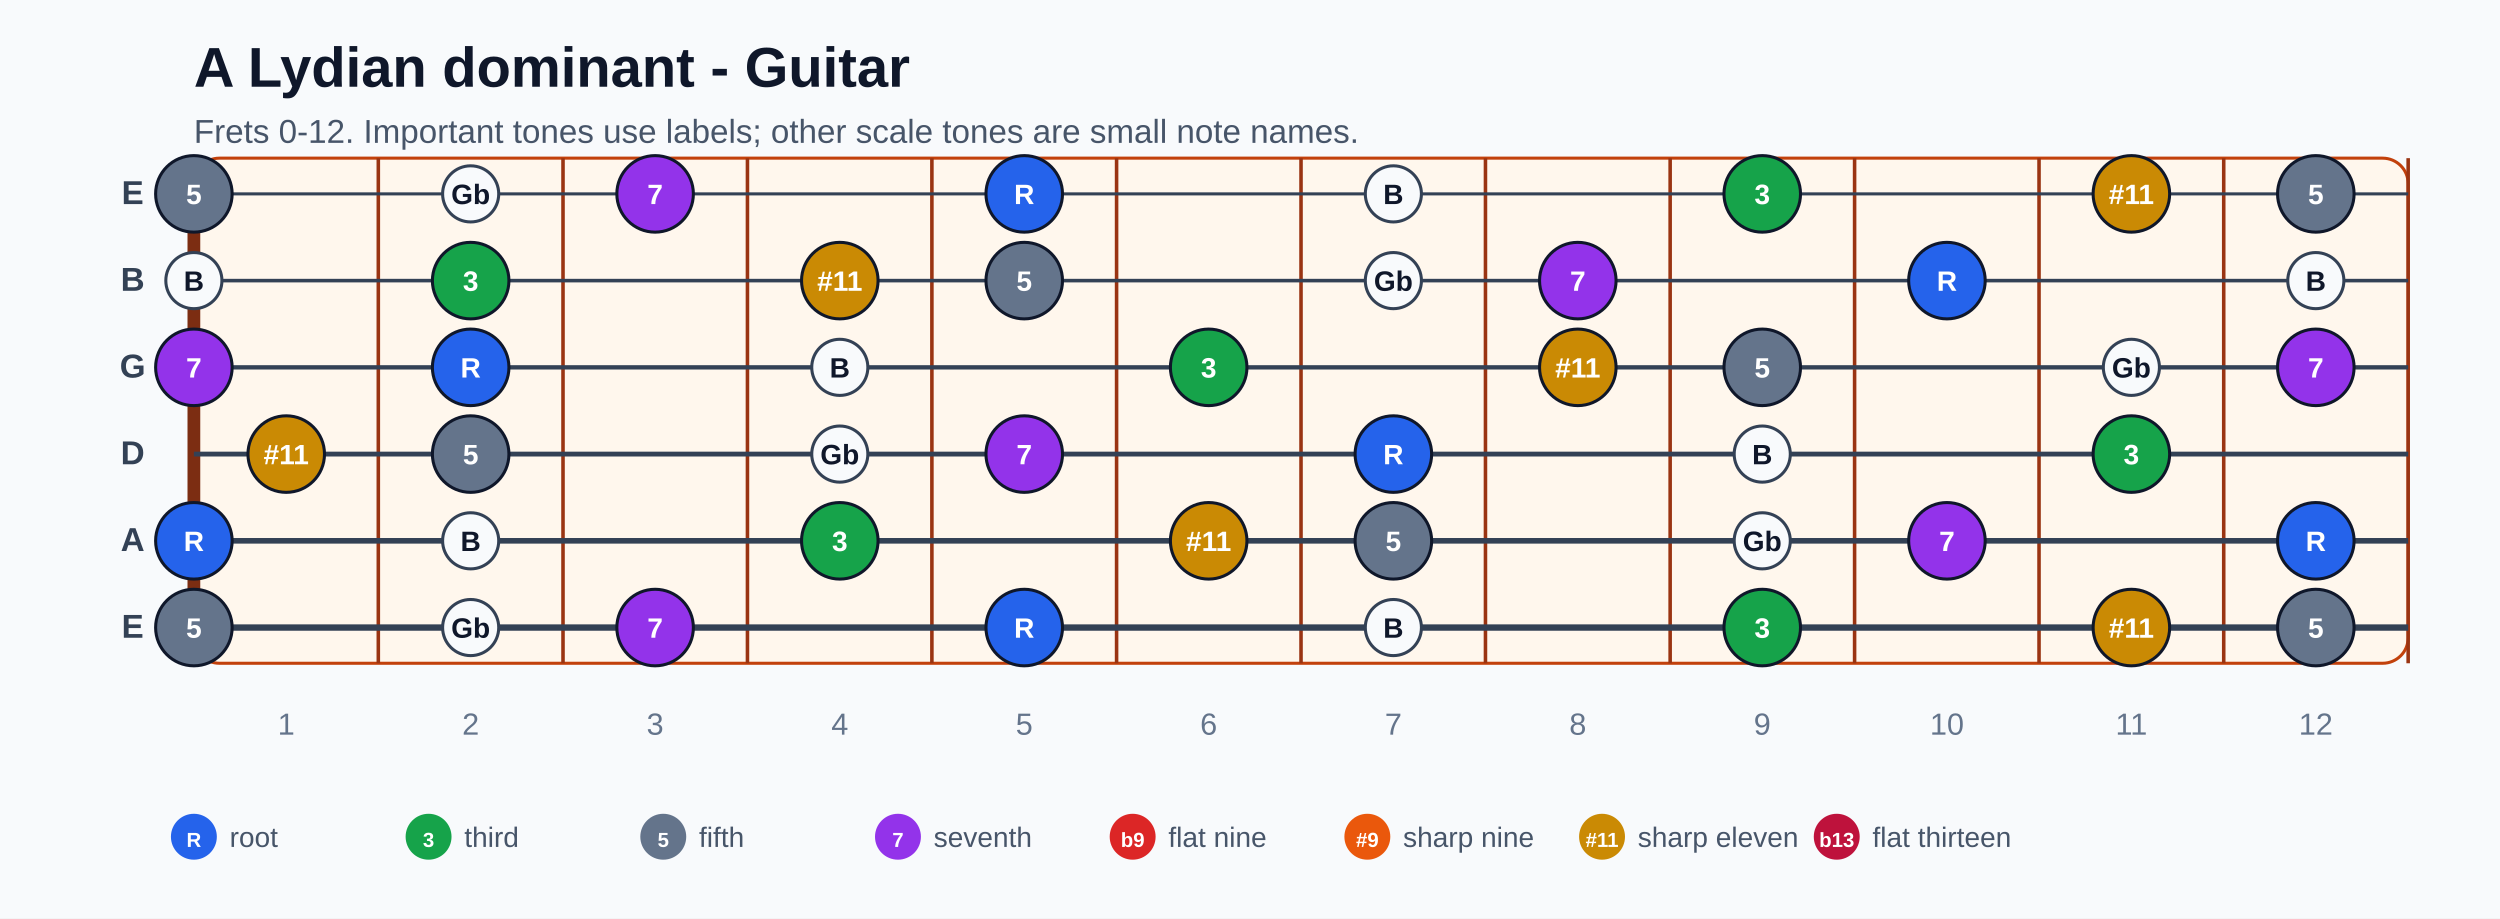
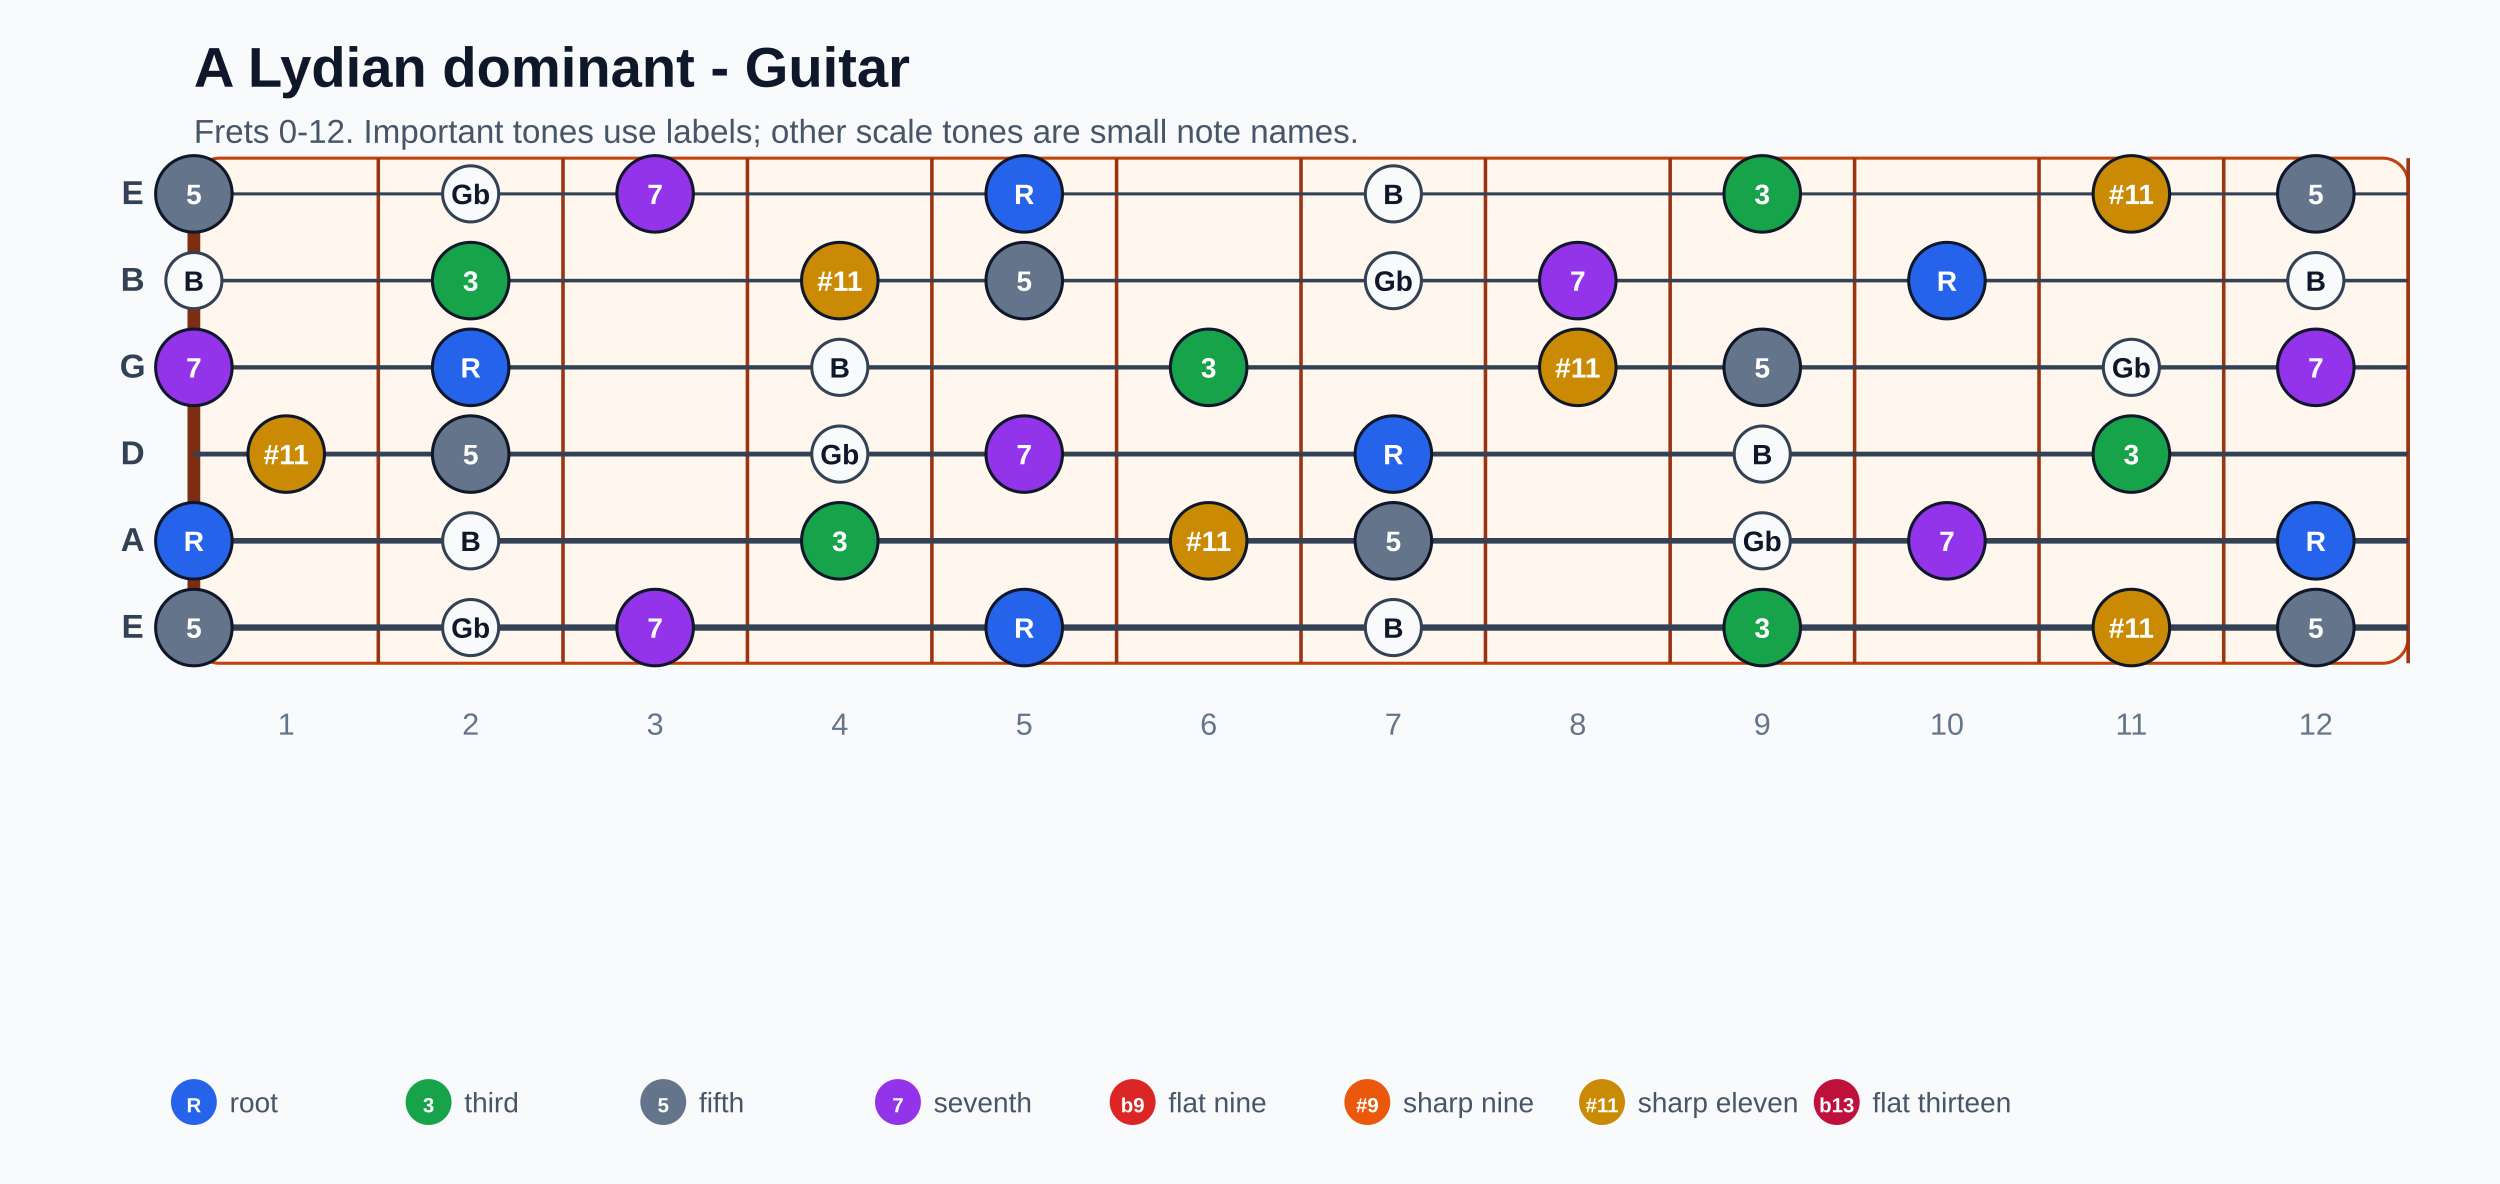
- <svg xmlns="http://www.w3.org/2000/svg" width="980" height="360" viewBox="0 0 980 360">
+ <svg xmlns="http://www.w3.org/2000/svg" width="980" height="464" viewBox="0 0 980 464">
  <rect width="100%" height="100%" fill="#f8fafc" />
  <text x="76" y="34" font-family="Arial, sans-serif" font-size="22" font-weight="700" fill="#0f172a">A Lydian dominant - Guitar</text>
  <text x="76" y="56" font-family="Arial, sans-serif" font-size="13" fill="#475569">Frets 0-12. Important tones use labels; other scale tones are small note names.</text>
  <rect x="76" y="62" width="868" height="198" rx="10" fill="#fff7ed" stroke="#c2410c" stroke-width="1.2" />
  <line x1="76.0" y1="62" x2="76.0" y2="260" stroke="#7c2d12" stroke-width="5" />
  <line x1="148.3" y1="62" x2="148.3" y2="260" stroke="#9a3412" stroke-width="1.4" />
  <text x="112.2" y="288" text-anchor="middle" font-family="Arial, sans-serif" font-size="12" fill="#64748b">1</text>
  <line x1="220.7" y1="62" x2="220.7" y2="260" stroke="#9a3412" stroke-width="1.4" />
  <text x="184.5" y="288" text-anchor="middle" font-family="Arial, sans-serif" font-size="12" fill="#64748b">2</text>
  <line x1="293.0" y1="62" x2="293.0" y2="260" stroke="#9a3412" stroke-width="1.4" />
  <text x="256.8" y="288" text-anchor="middle" font-family="Arial, sans-serif" font-size="12" fill="#64748b">3</text>
  <line x1="365.3" y1="62" x2="365.3" y2="260" stroke="#9a3412" stroke-width="1.4" />
  <text x="329.2" y="288" text-anchor="middle" font-family="Arial, sans-serif" font-size="12" fill="#64748b">4</text>
  <line x1="437.7" y1="62" x2="437.7" y2="260" stroke="#9a3412" stroke-width="1.4" />
  <text x="401.5" y="288" text-anchor="middle" font-family="Arial, sans-serif" font-size="12" fill="#64748b">5</text>
  <line x1="510.0" y1="62" x2="510.0" y2="260" stroke="#9a3412" stroke-width="1.4" />
  <text x="473.8" y="288" text-anchor="middle" font-family="Arial, sans-serif" font-size="12" fill="#64748b">6</text>
  <line x1="582.3" y1="62" x2="582.3" y2="260" stroke="#9a3412" stroke-width="1.4" />
  <text x="546.2" y="288" text-anchor="middle" font-family="Arial, sans-serif" font-size="12" fill="#64748b">7</text>
  <line x1="654.7" y1="62" x2="654.7" y2="260" stroke="#9a3412" stroke-width="1.4" />
  <text x="618.5" y="288" text-anchor="middle" font-family="Arial, sans-serif" font-size="12" fill="#64748b">8</text>
  <line x1="727.0" y1="62" x2="727.0" y2="260" stroke="#9a3412" stroke-width="1.4" />
  <text x="690.8" y="288" text-anchor="middle" font-family="Arial, sans-serif" font-size="12" fill="#64748b">9</text>
  <line x1="799.3" y1="62" x2="799.3" y2="260" stroke="#9a3412" stroke-width="1.4" />
  <text x="763.2" y="288" text-anchor="middle" font-family="Arial, sans-serif" font-size="12" fill="#64748b">10</text>
  <line x1="871.7" y1="62" x2="871.7" y2="260" stroke="#9a3412" stroke-width="1.4" />
  <text x="835.5" y="288" text-anchor="middle" font-family="Arial, sans-serif" font-size="12" fill="#64748b">11</text>
  <line x1="944.0" y1="62" x2="944.0" y2="260" stroke="#9a3412" stroke-width="1.4" />
  <text x="907.8" y="288" text-anchor="middle" font-family="Arial, sans-serif" font-size="12" fill="#64748b">12</text>
  <line x1="76" y1="76.0" x2="944" y2="76.0" stroke="#334155" stroke-width="1.2" />
  <text x="52" y="80.0" text-anchor="middle" font-family="Arial, sans-serif" font-size="13" font-weight="700" fill="#334155">E</text>
  <circle cx="76.0" cy="76.0" r="15" fill="#64748b" stroke="#0f172a" stroke-width="1.2" />
  <text x="76.0" y="80.0" text-anchor="middle" font-family="Arial, sans-serif" font-size="11" font-weight="700" fill="#ffffff">5</text>
  <circle cx="184.5" cy="76.0" r="11" fill="#f8fafc" stroke="#334155" stroke-width="1.2" />
  <text x="184.5" y="80.0" text-anchor="middle" font-family="Arial, sans-serif" font-size="11" font-weight="700" fill="#0f172a">Gb</text>
  <circle cx="256.8" cy="76.0" r="15" fill="#9333ea" stroke="#0f172a" stroke-width="1.2" />
  <text x="256.8" y="80.0" text-anchor="middle" font-family="Arial, sans-serif" font-size="11" font-weight="700" fill="#ffffff">7</text>
  <circle cx="401.5" cy="76.0" r="15" fill="#2563eb" stroke="#0f172a" stroke-width="1.2" />
  <text x="401.5" y="80.0" text-anchor="middle" font-family="Arial, sans-serif" font-size="11" font-weight="700" fill="#ffffff">R</text>
  <circle cx="546.2" cy="76.0" r="11" fill="#f8fafc" stroke="#334155" stroke-width="1.2" />
  <text x="546.2" y="80.0" text-anchor="middle" font-family="Arial, sans-serif" font-size="11" font-weight="700" fill="#0f172a">B</text>
  <circle cx="690.8" cy="76.0" r="15" fill="#16a34a" stroke="#0f172a" stroke-width="1.2" />
  <text x="690.8" y="80.0" text-anchor="middle" font-family="Arial, sans-serif" font-size="11" font-weight="700" fill="#ffffff">3</text>
  <circle cx="835.5" cy="76.0" r="15" fill="#ca8a04" stroke="#0f172a" stroke-width="1.2" />
  <text x="835.5" y="80.0" text-anchor="middle" font-family="Arial, sans-serif" font-size="11" font-weight="700" fill="#ffffff">#11</text>
  <circle cx="907.8" cy="76.0" r="15" fill="#64748b" stroke="#0f172a" stroke-width="1.2" />
  <text x="907.8" y="80.0" text-anchor="middle" font-family="Arial, sans-serif" font-size="11" font-weight="700" fill="#ffffff">5</text>
  <line x1="76" y1="110.0" x2="944" y2="110.0" stroke="#334155" stroke-width="1.4" />
  <text x="52" y="114.0" text-anchor="middle" font-family="Arial, sans-serif" font-size="13" font-weight="700" fill="#334155">B</text>
  <circle cx="76.0" cy="110.0" r="11" fill="#f8fafc" stroke="#334155" stroke-width="1.2" />
  <text x="76.0" y="114.0" text-anchor="middle" font-family="Arial, sans-serif" font-size="11" font-weight="700" fill="#0f172a">B</text>
  <circle cx="184.5" cy="110.0" r="15" fill="#16a34a" stroke="#0f172a" stroke-width="1.2" />
  <text x="184.5" y="114.0" text-anchor="middle" font-family="Arial, sans-serif" font-size="11" font-weight="700" fill="#ffffff">3</text>
  <circle cx="329.2" cy="110.0" r="15" fill="#ca8a04" stroke="#0f172a" stroke-width="1.2" />
  <text x="329.2" y="114.0" text-anchor="middle" font-family="Arial, sans-serif" font-size="11" font-weight="700" fill="#ffffff">#11</text>
  <circle cx="401.5" cy="110.0" r="15" fill="#64748b" stroke="#0f172a" stroke-width="1.2" />
  <text x="401.5" y="114.0" text-anchor="middle" font-family="Arial, sans-serif" font-size="11" font-weight="700" fill="#ffffff">5</text>
  <circle cx="546.2" cy="110.0" r="11" fill="#f8fafc" stroke="#334155" stroke-width="1.2" />
  <text x="546.2" y="114.0" text-anchor="middle" font-family="Arial, sans-serif" font-size="11" font-weight="700" fill="#0f172a">Gb</text>
  <circle cx="618.5" cy="110.0" r="15" fill="#9333ea" stroke="#0f172a" stroke-width="1.2" />
  <text x="618.5" y="114.0" text-anchor="middle" font-family="Arial, sans-serif" font-size="11" font-weight="700" fill="#ffffff">7</text>
  <circle cx="763.2" cy="110.0" r="15" fill="#2563eb" stroke="#0f172a" stroke-width="1.2" />
  <text x="763.2" y="114.0" text-anchor="middle" font-family="Arial, sans-serif" font-size="11" font-weight="700" fill="#ffffff">R</text>
  <circle cx="907.8" cy="110.0" r="11" fill="#f8fafc" stroke="#334155" stroke-width="1.2" />
  <text x="907.8" y="114.0" text-anchor="middle" font-family="Arial, sans-serif" font-size="11" font-weight="700" fill="#0f172a">B</text>
  <line x1="76" y1="144.0" x2="944" y2="144.0" stroke="#334155" stroke-width="1.7" />
  <text x="52" y="148.0" text-anchor="middle" font-family="Arial, sans-serif" font-size="13" font-weight="700" fill="#334155">G</text>
  <circle cx="76.0" cy="144.0" r="15" fill="#9333ea" stroke="#0f172a" stroke-width="1.2" />
  <text x="76.0" y="148.0" text-anchor="middle" font-family="Arial, sans-serif" font-size="11" font-weight="700" fill="#ffffff">7</text>
  <circle cx="184.5" cy="144.0" r="15" fill="#2563eb" stroke="#0f172a" stroke-width="1.2" />
  <text x="184.5" y="148.0" text-anchor="middle" font-family="Arial, sans-serif" font-size="11" font-weight="700" fill="#ffffff">R</text>
  <circle cx="329.2" cy="144.0" r="11" fill="#f8fafc" stroke="#334155" stroke-width="1.2" />
  <text x="329.2" y="148.0" text-anchor="middle" font-family="Arial, sans-serif" font-size="11" font-weight="700" fill="#0f172a">B</text>
  <circle cx="473.8" cy="144.0" r="15" fill="#16a34a" stroke="#0f172a" stroke-width="1.2" />
  <text x="473.8" y="148.0" text-anchor="middle" font-family="Arial, sans-serif" font-size="11" font-weight="700" fill="#ffffff">3</text>
  <circle cx="618.5" cy="144.0" r="15" fill="#ca8a04" stroke="#0f172a" stroke-width="1.2" />
  <text x="618.5" y="148.0" text-anchor="middle" font-family="Arial, sans-serif" font-size="11" font-weight="700" fill="#ffffff">#11</text>
  <circle cx="690.8" cy="144.0" r="15" fill="#64748b" stroke="#0f172a" stroke-width="1.2" />
  <text x="690.8" y="148.0" text-anchor="middle" font-family="Arial, sans-serif" font-size="11" font-weight="700" fill="#ffffff">5</text>
  <circle cx="835.5" cy="144.0" r="11" fill="#f8fafc" stroke="#334155" stroke-width="1.2" />
  <text x="835.5" y="148.0" text-anchor="middle" font-family="Arial, sans-serif" font-size="11" font-weight="700" fill="#0f172a">Gb</text>
  <circle cx="907.8" cy="144.0" r="15" fill="#9333ea" stroke="#0f172a" stroke-width="1.2" />
  <text x="907.8" y="148.0" text-anchor="middle" font-family="Arial, sans-serif" font-size="11" font-weight="700" fill="#ffffff">7</text>
  <line x1="76" y1="178.0" x2="944" y2="178.0" stroke="#334155" stroke-width="1.9" />
  <text x="52" y="182.0" text-anchor="middle" font-family="Arial, sans-serif" font-size="13" font-weight="700" fill="#334155">D</text>
  <circle cx="112.2" cy="178.0" r="15" fill="#ca8a04" stroke="#0f172a" stroke-width="1.2" />
  <text x="112.2" y="182.0" text-anchor="middle" font-family="Arial, sans-serif" font-size="11" font-weight="700" fill="#ffffff">#11</text>
  <circle cx="184.5" cy="178.0" r="15" fill="#64748b" stroke="#0f172a" stroke-width="1.2" />
  <text x="184.5" y="182.0" text-anchor="middle" font-family="Arial, sans-serif" font-size="11" font-weight="700" fill="#ffffff">5</text>
  <circle cx="329.2" cy="178.0" r="11" fill="#f8fafc" stroke="#334155" stroke-width="1.2" />
  <text x="329.2" y="182.0" text-anchor="middle" font-family="Arial, sans-serif" font-size="11" font-weight="700" fill="#0f172a">Gb</text>
  <circle cx="401.5" cy="178.0" r="15" fill="#9333ea" stroke="#0f172a" stroke-width="1.2" />
  <text x="401.5" y="182.0" text-anchor="middle" font-family="Arial, sans-serif" font-size="11" font-weight="700" fill="#ffffff">7</text>
  <circle cx="546.2" cy="178.0" r="15" fill="#2563eb" stroke="#0f172a" stroke-width="1.2" />
  <text x="546.2" y="182.0" text-anchor="middle" font-family="Arial, sans-serif" font-size="11" font-weight="700" fill="#ffffff">R</text>
  <circle cx="690.8" cy="178.0" r="11" fill="#f8fafc" stroke="#334155" stroke-width="1.2" />
  <text x="690.8" y="182.0" text-anchor="middle" font-family="Arial, sans-serif" font-size="11" font-weight="700" fill="#0f172a">B</text>
  <circle cx="835.5" cy="178.0" r="15" fill="#16a34a" stroke="#0f172a" stroke-width="1.2" />
  <text x="835.5" y="182.0" text-anchor="middle" font-family="Arial, sans-serif" font-size="11" font-weight="700" fill="#ffffff">3</text>
  <line x1="76" y1="212.0" x2="944" y2="212.0" stroke="#334155" stroke-width="2.2" />
  <text x="52" y="216.0" text-anchor="middle" font-family="Arial, sans-serif" font-size="13" font-weight="700" fill="#334155">A</text>
  <circle cx="76.0" cy="212.0" r="15" fill="#2563eb" stroke="#0f172a" stroke-width="1.2" />
  <text x="76.0" y="216.0" text-anchor="middle" font-family="Arial, sans-serif" font-size="11" font-weight="700" fill="#ffffff">R</text>
  <circle cx="184.5" cy="212.0" r="11" fill="#f8fafc" stroke="#334155" stroke-width="1.2" />
  <text x="184.5" y="216.0" text-anchor="middle" font-family="Arial, sans-serif" font-size="11" font-weight="700" fill="#0f172a">B</text>
  <circle cx="329.2" cy="212.0" r="15" fill="#16a34a" stroke="#0f172a" stroke-width="1.2" />
  <text x="329.2" y="216.0" text-anchor="middle" font-family="Arial, sans-serif" font-size="11" font-weight="700" fill="#ffffff">3</text>
  <circle cx="473.8" cy="212.0" r="15" fill="#ca8a04" stroke="#0f172a" stroke-width="1.2" />
  <text x="473.8" y="216.0" text-anchor="middle" font-family="Arial, sans-serif" font-size="11" font-weight="700" fill="#ffffff">#11</text>
  <circle cx="546.2" cy="212.0" r="15" fill="#64748b" stroke="#0f172a" stroke-width="1.2" />
  <text x="546.2" y="216.0" text-anchor="middle" font-family="Arial, sans-serif" font-size="11" font-weight="700" fill="#ffffff">5</text>
  <circle cx="690.8" cy="212.0" r="11" fill="#f8fafc" stroke="#334155" stroke-width="1.2" />
  <text x="690.8" y="216.0" text-anchor="middle" font-family="Arial, sans-serif" font-size="11" font-weight="700" fill="#0f172a">Gb</text>
  <circle cx="763.2" cy="212.0" r="15" fill="#9333ea" stroke="#0f172a" stroke-width="1.2" />
  <text x="763.2" y="216.0" text-anchor="middle" font-family="Arial, sans-serif" font-size="11" font-weight="700" fill="#ffffff">7</text>
  <circle cx="907.8" cy="212.0" r="15" fill="#2563eb" stroke="#0f172a" stroke-width="1.2" />
  <text x="907.8" y="216.0" text-anchor="middle" font-family="Arial, sans-serif" font-size="11" font-weight="700" fill="#ffffff">R</text>
  <line x1="76" y1="246.0" x2="944" y2="246.0" stroke="#334155" stroke-width="2.5" />
  <text x="52" y="250.0" text-anchor="middle" font-family="Arial, sans-serif" font-size="13" font-weight="700" fill="#334155">E</text>
  <circle cx="76.0" cy="246.0" r="15" fill="#64748b" stroke="#0f172a" stroke-width="1.2" />
  <text x="76.0" y="250.0" text-anchor="middle" font-family="Arial, sans-serif" font-size="11" font-weight="700" fill="#ffffff">5</text>
  <circle cx="184.5" cy="246.0" r="11" fill="#f8fafc" stroke="#334155" stroke-width="1.2" />
  <text x="184.5" y="250.0" text-anchor="middle" font-family="Arial, sans-serif" font-size="11" font-weight="700" fill="#0f172a">Gb</text>
  <circle cx="256.8" cy="246.0" r="15" fill="#9333ea" stroke="#0f172a" stroke-width="1.2" />
  <text x="256.8" y="250.0" text-anchor="middle" font-family="Arial, sans-serif" font-size="11" font-weight="700" fill="#ffffff">7</text>
  <circle cx="401.5" cy="246.0" r="15" fill="#2563eb" stroke="#0f172a" stroke-width="1.2" />
  <text x="401.5" y="250.0" text-anchor="middle" font-family="Arial, sans-serif" font-size="11" font-weight="700" fill="#ffffff">R</text>
  <circle cx="546.2" cy="246.0" r="11" fill="#f8fafc" stroke="#334155" stroke-width="1.2" />
  <text x="546.2" y="250.0" text-anchor="middle" font-family="Arial, sans-serif" font-size="11" font-weight="700" fill="#0f172a">B</text>
  <circle cx="690.8" cy="246.0" r="15" fill="#16a34a" stroke="#0f172a" stroke-width="1.2" />
  <text x="690.8" y="250.0" text-anchor="middle" font-family="Arial, sans-serif" font-size="11" font-weight="700" fill="#ffffff">3</text>
  <circle cx="835.5" cy="246.0" r="15" fill="#ca8a04" stroke="#0f172a" stroke-width="1.2" />
  <text x="835.5" y="250.0" text-anchor="middle" font-family="Arial, sans-serif" font-size="11" font-weight="700" fill="#ffffff">#11</text>
  <circle cx="907.8" cy="246.0" r="15" fill="#64748b" stroke="#0f172a" stroke-width="1.2" />
  <text x="907.8" y="250.0" text-anchor="middle" font-family="Arial, sans-serif" font-size="11" font-weight="700" fill="#ffffff">5</text>
-   <circle cx="76" cy="328" r="9" fill="#2563eb" />
-   <text x="76" y="332" text-anchor="middle" font-family="Arial, sans-serif" font-size="8" font-weight="700" fill="#ffffff">R</text>
-   <text x="90" y="332" font-family="Arial, sans-serif" font-size="11" fill="#475569">root</text>
-   <circle cx="168" cy="328" r="9" fill="#16a34a" />
-   <text x="168" y="332" text-anchor="middle" font-family="Arial, sans-serif" font-size="8" font-weight="700" fill="#ffffff">3</text>
-   <text x="182" y="332" font-family="Arial, sans-serif" font-size="11" fill="#475569">third</text>
-   <circle cx="260" cy="328" r="9" fill="#64748b" />
-   <text x="260" y="332" text-anchor="middle" font-family="Arial, sans-serif" font-size="8" font-weight="700" fill="#ffffff">5</text>
-   <text x="274" y="332" font-family="Arial, sans-serif" font-size="11" fill="#475569">fifth</text>
-   <circle cx="352" cy="328" r="9" fill="#9333ea" />
-   <text x="352" y="332" text-anchor="middle" font-family="Arial, sans-serif" font-size="8" font-weight="700" fill="#ffffff">7</text>
-   <text x="366" y="332" font-family="Arial, sans-serif" font-size="11" fill="#475569">seventh</text>
-   <circle cx="444" cy="328" r="9" fill="#dc2626" />
-   <text x="444" y="332" text-anchor="middle" font-family="Arial, sans-serif" font-size="8" font-weight="700" fill="#ffffff">b9</text>
-   <text x="458" y="332" font-family="Arial, sans-serif" font-size="11" fill="#475569">flat nine</text>
-   <circle cx="536" cy="328" r="9" fill="#ea580c" />
-   <text x="536" y="332" text-anchor="middle" font-family="Arial, sans-serif" font-size="8" font-weight="700" fill="#ffffff">#9</text>
-   <text x="550" y="332" font-family="Arial, sans-serif" font-size="11" fill="#475569">sharp nine</text>
-   <circle cx="628" cy="328" r="9" fill="#ca8a04" />
-   <text x="628" y="332" text-anchor="middle" font-family="Arial, sans-serif" font-size="8" font-weight="700" fill="#ffffff">#11</text>
-   <text x="642" y="332" font-family="Arial, sans-serif" font-size="11" fill="#475569">sharp eleven</text>
-   <circle cx="720" cy="328" r="9" fill="#be123c" />
-   <text x="720" y="332" text-anchor="middle" font-family="Arial, sans-serif" font-size="8" font-weight="700" fill="#ffffff">b13</text>
-   <text x="734" y="332" font-family="Arial, sans-serif" font-size="11" fill="#475569">flat thirteen</text>
+   <circle cx="76" cy="432" r="9" fill="#2563eb" />
+   <text x="76" y="436" text-anchor="middle" font-family="Arial, sans-serif" font-size="8" font-weight="700" fill="#ffffff">R</text>
+   <text x="90" y="436" font-family="Arial, sans-serif" font-size="11" fill="#475569">root</text>
+   <circle cx="168" cy="432" r="9" fill="#16a34a" />
+   <text x="168" y="436" text-anchor="middle" font-family="Arial, sans-serif" font-size="8" font-weight="700" fill="#ffffff">3</text>
+   <text x="182" y="436" font-family="Arial, sans-serif" font-size="11" fill="#475569">third</text>
+   <circle cx="260" cy="432" r="9" fill="#64748b" />
+   <text x="260" y="436" text-anchor="middle" font-family="Arial, sans-serif" font-size="8" font-weight="700" fill="#ffffff">5</text>
+   <text x="274" y="436" font-family="Arial, sans-serif" font-size="11" fill="#475569">fifth</text>
+   <circle cx="352" cy="432" r="9" fill="#9333ea" />
+   <text x="352" y="436" text-anchor="middle" font-family="Arial, sans-serif" font-size="8" font-weight="700" fill="#ffffff">7</text>
+   <text x="366" y="436" font-family="Arial, sans-serif" font-size="11" fill="#475569">seventh</text>
+   <circle cx="444" cy="432" r="9" fill="#dc2626" />
+   <text x="444" y="436" text-anchor="middle" font-family="Arial, sans-serif" font-size="8" font-weight="700" fill="#ffffff">b9</text>
+   <text x="458" y="436" font-family="Arial, sans-serif" font-size="11" fill="#475569">flat nine</text>
+   <circle cx="536" cy="432" r="9" fill="#ea580c" />
+   <text x="536" y="436" text-anchor="middle" font-family="Arial, sans-serif" font-size="8" font-weight="700" fill="#ffffff">#9</text>
+   <text x="550" y="436" font-family="Arial, sans-serif" font-size="11" fill="#475569">sharp nine</text>
+   <circle cx="628" cy="432" r="9" fill="#ca8a04" />
+   <text x="628" y="436" text-anchor="middle" font-family="Arial, sans-serif" font-size="8" font-weight="700" fill="#ffffff">#11</text>
+   <text x="642" y="436" font-family="Arial, sans-serif" font-size="11" fill="#475569">sharp eleven</text>
+   <circle cx="720" cy="432" r="9" fill="#be123c" />
+   <text x="720" y="436" text-anchor="middle" font-family="Arial, sans-serif" font-size="8" font-weight="700" fill="#ffffff">b13</text>
+   <text x="734" y="436" font-family="Arial, sans-serif" font-size="11" fill="#475569">flat thirteen</text>
</svg>
